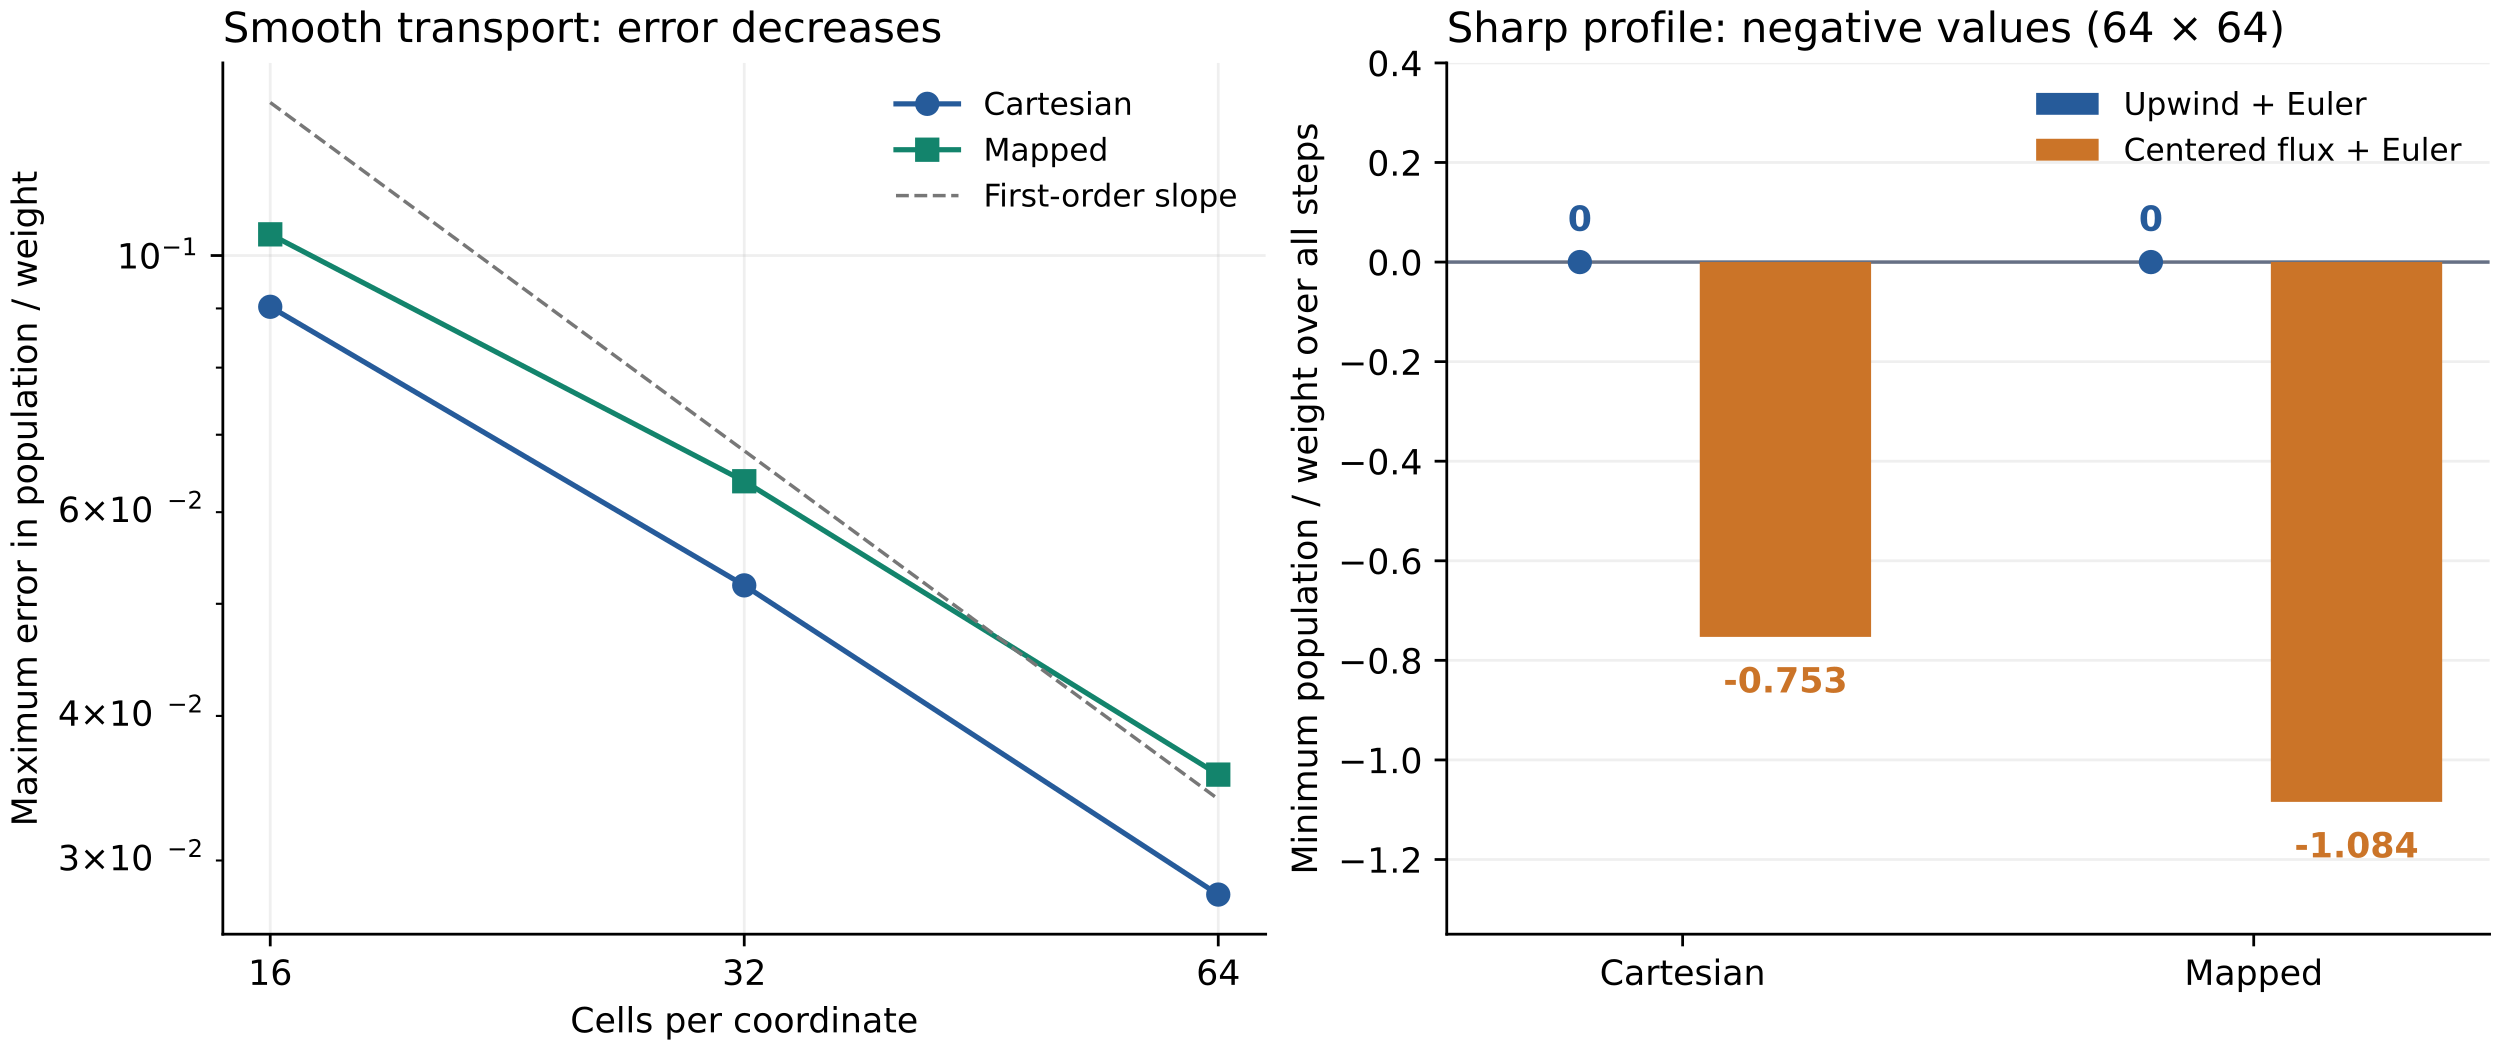
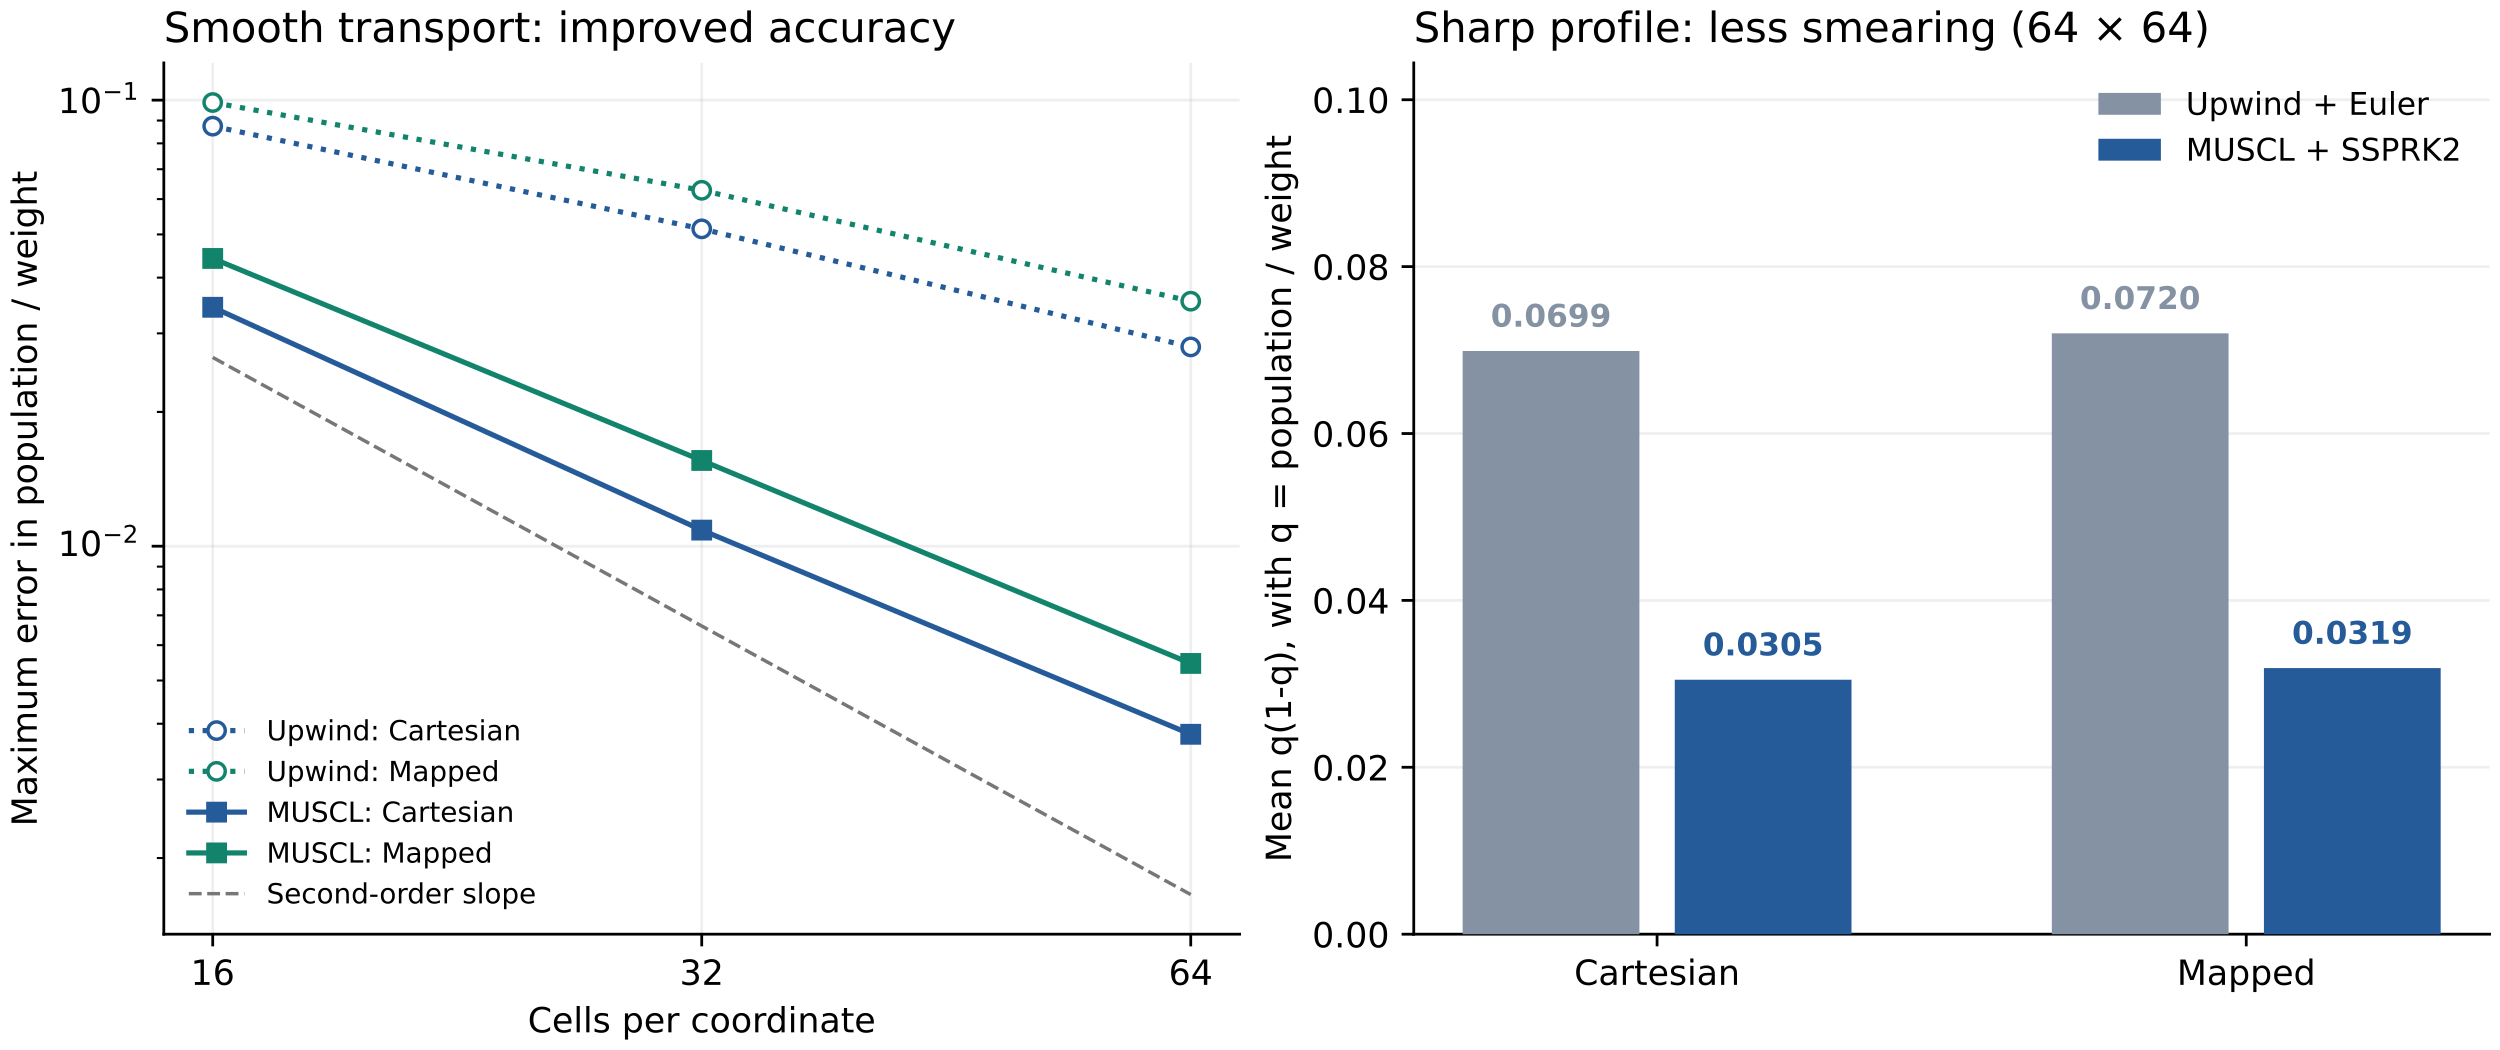
<svg xmlns="http://www.w3.org/2000/svg" xmlns:xlink="http://www.w3.org/1999/xlink" width="720pt" height="302.4pt" viewBox="0 0 720 302.4" version="1.1">
  <defs>
    <style type="text/css">*{stroke-linejoin: round; stroke-linecap: butt}</style>
  </defs>
  <g id="figure_1">
    <g id="patch_1">
      <path d="M 0 302.4 L 720 302.4 L 720 0 L 0 0 z " style="fill: #ffffff" />
    </g>
    <g id="axes_1">
      <g id="patch_2">
-         <path d="M 64.178 269.044 L 364.509 269.044 L 364.509 18.118 L 64.178 18.118 z " style="fill: #ffffff" />
+         <path d="M 47.178 269.044 L 357.017 269.044 L 357.017 18.118 L 47.178 18.118 z " style="fill: #ffffff" />
      </g>
      <g id="matplotlib.axis_1">
        <g id="xtick_1">
          <g id="line2d_1">
-             <path d="M 77.83 269.044 L 77.83 18.118 " clip-path="url(#pe02f0e757d)" style="fill: none; stroke: #b0b0b0; stroke-opacity: 0.2; stroke-width: 0.8; stroke-linecap: square" />
+             <path d="M 61.262 269.044 L 61.262 18.118 " clip-path="url(#p623551fd1e)" style="fill: none; stroke: #b0b0b0; stroke-opacity: 0.2; stroke-width: 0.8; stroke-linecap: square" />
          </g>
          <g id="line2d_2">
            <defs>
              <path id="mf2f43eb218" d="M 0 0 L 0 3.5 " style="stroke: #000000; stroke-width: 0.8" />
            </defs>
            <g>
-               <use xlink:href="#mf2f43eb218" x="77.83" y="269.044" style="stroke: #000000; stroke-width: 0.8" />
+               <use xlink:href="#mf2f43eb218" x="61.262" y="269.044" style="stroke: #000000; stroke-width: 0.8" />
            </g>
          </g>
          <g id="text_1">
-             <text style="font: 10px 'DejaVu Sans', 'Bitstream Vera Sans', 'Computer Modern Sans Serif', 'Lucida Grande', 'Verdana', 'Geneva', 'Lucid', 'Arial', 'Helvetica', 'Avant Garde', sans-serif; text-anchor: middle" x="77.83" y="283.642" transform="rotate(-0 77.82974 283.6419)">16</text>
+             <text style="font: 10px 'DejaVu Sans', 'Bitstream Vera Sans', 'Computer Modern Sans Serif', 'Lucida Grande', 'Verdana', 'Geneva', 'Lucid', 'Arial', 'Helvetica', 'Avant Garde', sans-serif; text-anchor: middle" x="61.262" y="283.642" transform="rotate(-0 61.26195 283.6419)">16</text>
          </g>
        </g>
        <g id="xtick_2">
          <g id="line2d_3">
-             <path d="M 214.343 269.044 L 214.343 18.118 " clip-path="url(#pe02f0e757d)" style="fill: none; stroke: #b0b0b0; stroke-opacity: 0.2; stroke-width: 0.8; stroke-linecap: square" />
+             <path d="M 202.098 269.044 L 202.098 18.118 " clip-path="url(#p623551fd1e)" style="fill: none; stroke: #b0b0b0; stroke-opacity: 0.2; stroke-width: 0.8; stroke-linecap: square" />
          </g>
          <g id="line2d_4">
            <g>
-               <use xlink:href="#mf2f43eb218" x="214.343" y="269.044" style="stroke: #000000; stroke-width: 0.8" />
+               <use xlink:href="#mf2f43eb218" x="202.098" y="269.044" style="stroke: #000000; stroke-width: 0.8" />
            </g>
          </g>
          <g id="text_2">
-             <text style="font: 10px 'DejaVu Sans', 'Bitstream Vera Sans', 'Computer Modern Sans Serif', 'Lucida Grande', 'Verdana', 'Geneva', 'Lucid', 'Arial', 'Helvetica', 'Avant Garde', sans-serif; text-anchor: middle" x="214.343" y="283.642" transform="rotate(-0 214.3435 283.6419)">32</text>
+             <text style="font: 10px 'DejaVu Sans', 'Bitstream Vera Sans', 'Computer Modern Sans Serif', 'Lucida Grande', 'Verdana', 'Geneva', 'Lucid', 'Arial', 'Helvetica', 'Avant Garde', sans-serif; text-anchor: middle" x="202.098" y="283.642" transform="rotate(-0 202.0978 283.6419)">32</text>
          </g>
        </g>
        <g id="xtick_3">
          <g id="line2d_5">
-             <path d="M 350.857 269.044 L 350.857 18.118 " clip-path="url(#pe02f0e757d)" style="fill: none; stroke: #b0b0b0; stroke-opacity: 0.2; stroke-width: 0.8; stroke-linecap: square" />
+             <path d="M 342.934 269.044 L 342.934 18.118 " clip-path="url(#p623551fd1e)" style="fill: none; stroke: #b0b0b0; stroke-opacity: 0.2; stroke-width: 0.8; stroke-linecap: square" />
          </g>
          <g id="line2d_6">
            <g>
-               <use xlink:href="#mf2f43eb218" x="350.857" y="269.044" style="stroke: #000000; stroke-width: 0.8" />
+               <use xlink:href="#mf2f43eb218" x="342.934" y="269.044" style="stroke: #000000; stroke-width: 0.8" />
            </g>
          </g>
          <g id="text_3">
-             <text style="font: 10px 'DejaVu Sans', 'Bitstream Vera Sans', 'Computer Modern Sans Serif', 'Lucida Grande', 'Verdana', 'Geneva', 'Lucid', 'Arial', 'Helvetica', 'Avant Garde', sans-serif; text-anchor: middle" x="350.857" y="283.642" transform="rotate(-0 350.8572 283.6419)">64</text>
+             <text style="font: 10px 'DejaVu Sans', 'Bitstream Vera Sans', 'Computer Modern Sans Serif', 'Lucida Grande', 'Verdana', 'Geneva', 'Lucid', 'Arial', 'Helvetica', 'Avant Garde', sans-serif; text-anchor: middle" x="342.934" y="283.642" transform="rotate(-0 342.9336 283.6419)">64</text>
          </g>
        </g>
        <g id="text_4">
-           <text style="font: 10px 'DejaVu Sans', 'Bitstream Vera Sans', 'Computer Modern Sans Serif', 'Lucida Grande', 'Verdana', 'Geneva', 'Lucid', 'Arial', 'Helvetica', 'Avant Garde', sans-serif; text-anchor: middle" x="214.343" y="297.32" transform="rotate(-0 214.3435 297.3201)">Cells per coordinate</text>
+           <text style="font: 10px 'DejaVu Sans', 'Bitstream Vera Sans', 'Computer Modern Sans Serif', 'Lucida Grande', 'Verdana', 'Geneva', 'Lucid', 'Arial', 'Helvetica', 'Avant Garde', sans-serif; text-anchor: middle" x="202.098" y="297.32" transform="rotate(-0 202.0978 297.3201)">Cells per coordinate</text>
        </g>
      </g>
      <g id="matplotlib.axis_2">
        <g id="ytick_1">
          <g id="line2d_7">
-             <path d="M 64.178 73.587 L 364.509 73.587 " clip-path="url(#pe02f0e757d)" style="fill: none; stroke: #b0b0b0; stroke-opacity: 0.2; stroke-width: 0.8; stroke-linecap: square" />
+             <path d="M 47.178 157.312 L 357.017 157.312 " clip-path="url(#p623551fd1e)" style="fill: none; stroke: #b0b0b0; stroke-opacity: 0.2; stroke-width: 0.8; stroke-linecap: square" />
          </g>
          <g id="line2d_8">
            <defs>
              <path id="m58bae84f37" d="M 0 0 L -3.5 0 " style="stroke: #000000; stroke-width: 0.8" />
            </defs>
            <g>
-               <use xlink:href="#m58bae84f37" x="64.178" y="73.587" style="stroke: #000000; stroke-width: 0.8" />
+               <use xlink:href="#m58bae84f37" x="47.178" y="157.312" style="stroke: #000000; stroke-width: 0.8" />
            </g>
          </g>
          <g id="text_5">
-             <g transform="translate(33.67836 77.3862)">
+             <g transform="translate(16.67836 161.1112)">
+               <text>
+                 <tspan style="font: 10px 'DejaVu Sans'" x="0 6.362" y="-0.977">10</tspan>
+                 <tspan style="font: 7px 'DejaVu Sans'" x="12.82 18.686" y="-4.805">−2</tspan>
+               </text>
+             </g>
+           </g>
+         </g>
+         <g id="ytick_2">
+           <g id="line2d_9">
+             <path d="M 47.178 28.836 L 357.017 28.836 " clip-path="url(#p623551fd1e)" style="fill: none; stroke: #b0b0b0; stroke-opacity: 0.2; stroke-width: 0.8; stroke-linecap: square" />
+           </g>
+           <g id="line2d_10">
+             <g>
+               <use xlink:href="#m58bae84f37" x="47.178" y="28.836" style="stroke: #000000; stroke-width: 0.8" />
+             </g>
+           </g>
+           <g id="text_6">
+             <g transform="translate(16.67836 32.63517)">
              <text>
                <tspan style="font: 10px 'DejaVu Sans'" x="0 6.362" y="-0.064">10</tspan>
                <tspan style="font: 7px 'DejaVu Sans'" x="12.82 18.686" y="-3.892">−1</tspan>
              </text>
            </g>
          </g>
        </g>
-         <g id="ytick_2">
-           <g id="line2d_9">
+         <g id="ytick_3">
+           <g id="line2d_11">
            <defs>
              <path id="md5efdd5db2" d="M 0 0 L -2 0 " style="stroke: #000000; stroke-width: 0.6" />
            </defs>
            <g>
-               <use xlink:href="#md5efdd5db2" x="64.178" y="247.818" style="stroke: #000000; stroke-width: 0.6" />
-             </g>
-           </g>
-           <g id="text_6">
-             <g transform="translate(16.67836 251.6175)">
-               <text>
-                 <tspan style="font: 10px 'DejaVu Sans'" x="0 8.311 18.638 25" y="-0.977">3×10</tspan>
-                 <tspan style="font: 7px 'DejaVu Sans'" x="31.458 37.323" y="-4.805">−2</tspan>
-               </text>
-             </g>
-           </g>
-         </g>
-         <g id="ytick_3">
-           <g id="line2d_10">
-             <g>
-               <use xlink:href="#md5efdd5db2" x="64.178" y="206.187" style="stroke: #000000; stroke-width: 0.6" />
-             </g>
-           </g>
-           <g id="text_7">
-             <g transform="translate(16.67836 209.986)">
-               <text>
-                 <tspan style="font: 10px 'DejaVu Sans'" x="0 8.311 18.638 25" y="-0.977">4×10</tspan>
-                 <tspan style="font: 7px 'DejaVu Sans'" x="31.458 37.323" y="-4.805">−2</tspan>
-               </text>
+               <use xlink:href="#md5efdd5db2" x="47.178" y="247.113" style="stroke: #000000; stroke-width: 0.6" />
            </g>
          </g>
        </g>
        <g id="ytick_4">
-           <g id="line2d_11">
-             <g>
-               <use xlink:href="#md5efdd5db2" x="64.178" y="173.895" style="stroke: #000000; stroke-width: 0.6" />
+           <g id="line2d_12">
+             <g>
+               <use xlink:href="#md5efdd5db2" x="47.178" y="224.489" style="stroke: #000000; stroke-width: 0.6" />
            </g>
          </g>
        </g>
        <g id="ytick_5">
-           <g id="line2d_12">
-             <g>
-               <use xlink:href="#md5efdd5db2" x="64.178" y="147.51" style="stroke: #000000; stroke-width: 0.6" />
-             </g>
-           </g>
-           <g id="text_8">
-             <g transform="translate(16.67836 151.3096)">
-               <text>
-                 <tspan style="font: 10px 'DejaVu Sans'" x="0 8.311 18.638 25" y="-0.977">6×10</tspan>
-                 <tspan style="font: 7px 'DejaVu Sans'" x="31.458 37.323" y="-4.805">−2</tspan>
-               </text>
+           <g id="line2d_13">
+             <g>
+               <use xlink:href="#md5efdd5db2" x="47.178" y="208.438" style="stroke: #000000; stroke-width: 0.6" />
            </g>
          </g>
        </g>
        <g id="ytick_6">
-           <g id="line2d_13">
-             <g>
-               <use xlink:href="#md5efdd5db2" x="64.178" y="125.203" style="stroke: #000000; stroke-width: 0.6" />
+           <g id="line2d_14">
+             <g>
+               <use xlink:href="#md5efdd5db2" x="47.178" y="195.987" style="stroke: #000000; stroke-width: 0.6" />
            </g>
          </g>
        </g>
        <g id="ytick_7">
-           <g id="line2d_14">
-             <g>
-               <use xlink:href="#md5efdd5db2" x="64.178" y="105.879" style="stroke: #000000; stroke-width: 0.6" />
+           <g id="line2d_15">
+             <g>
+               <use xlink:href="#md5efdd5db2" x="47.178" y="185.814" style="stroke: #000000; stroke-width: 0.6" />
            </g>
          </g>
        </g>
        <g id="ytick_8">
-           <g id="line2d_15">
-             <g>
-               <use xlink:href="#md5efdd5db2" x="64.178" y="88.834" style="stroke: #000000; stroke-width: 0.6" />
-             </g>
+           <g id="line2d_16">
+             <g>
+               <use xlink:href="#md5efdd5db2" x="47.178" y="177.213" style="stroke: #000000; stroke-width: 0.6" />
+             </g>
+           </g>
+         </g>
+         <g id="ytick_9">
+           <g id="line2d_17">
+             <g>
+               <use xlink:href="#md5efdd5db2" x="47.178" y="169.763" style="stroke: #000000; stroke-width: 0.6" />
+             </g>
+           </g>
+         </g>
+         <g id="ytick_10">
+           <g id="line2d_18">
+             <g>
+               <use xlink:href="#md5efdd5db2" x="47.178" y="163.191" style="stroke: #000000; stroke-width: 0.6" />
+             </g>
+           </g>
+         </g>
+         <g id="ytick_11">
+           <g id="line2d_19">
+             <g>
+               <use xlink:href="#md5efdd5db2" x="47.178" y="118.637" style="stroke: #000000; stroke-width: 0.6" />
+             </g>
+           </g>
+         </g>
+         <g id="ytick_12">
+           <g id="line2d_20">
+             <g>
+               <use xlink:href="#md5efdd5db2" x="47.178" y="96.013" style="stroke: #000000; stroke-width: 0.6" />
+             </g>
+           </g>
+         </g>
+         <g id="ytick_13">
+           <g id="line2d_21">
+             <g>
+               <use xlink:href="#md5efdd5db2" x="47.178" y="79.962" style="stroke: #000000; stroke-width: 0.6" />
+             </g>
+           </g>
+         </g>
+         <g id="ytick_14">
+           <g id="line2d_22">
+             <g>
+               <use xlink:href="#md5efdd5db2" x="47.178" y="67.511" style="stroke: #000000; stroke-width: 0.6" />
+             </g>
+           </g>
+         </g>
+         <g id="ytick_15">
+           <g id="line2d_23">
+             <g>
+               <use xlink:href="#md5efdd5db2" x="47.178" y="57.338" style="stroke: #000000; stroke-width: 0.6" />
+             </g>
+           </g>
+         </g>
+         <g id="ytick_16">
+           <g id="line2d_24">
+             <g>
+               <use xlink:href="#md5efdd5db2" x="47.178" y="48.737" style="stroke: #000000; stroke-width: 0.6" />
+             </g>
+           </g>
+         </g>
+         <g id="ytick_17">
+           <g id="line2d_25">
+             <g>
+               <use xlink:href="#md5efdd5db2" x="47.178" y="41.287" style="stroke: #000000; stroke-width: 0.6" />
+             </g>
+           </g>
+         </g>
+         <g id="ytick_18">
+           <g id="line2d_26">
+             <g>
+               <use xlink:href="#md5efdd5db2" x="47.178" y="34.715" style="stroke: #000000; stroke-width: 0.6" />
+             </g>
+           </g>
+         </g>
+         <g id="text_7">
+           <text style="font: 10px 'DejaVu Sans', 'Bitstream Vera Sans', 'Computer Modern Sans Serif', 'Lucida Grande', 'Verdana', 'Geneva', 'Lucid', 'Arial', 'Helvetica', 'Avant Garde', sans-serif; text-anchor: middle" x="10.599" y="143.581" transform="rotate(-90 10.59868 143.5809)">Maximum error in population / weight</text>
+         </g>
+       </g>
+       <g id="line2d_27">
+         <path d="M 61.262 36.336 L 202.098 65.913 L 342.934 99.911 " clip-path="url(#p623551fd1e)" style="fill: none; stroke-dasharray: 1.5,2.475; stroke-dashoffset: 0; stroke: #265b9a; stroke-width: 1.5" />
+         <defs>
+           <path id="mb5b909e134" d="M 0 2.5 C 0.663 2.5 1.299 2.237 1.768 1.768 C 2.237 1.299 2.5 0.663 2.5 0 C 2.5 -0.663 2.237 -1.299 1.768 -1.768 C 1.299 -2.237 0.663 -2.5 0 -2.5 C -0.663 -2.5 -1.299 -2.237 -1.768 -1.768 C -2.237 -1.299 -2.5 -0.663 -2.5 0 C -2.5 0.663 -2.237 1.299 -1.768 1.768 C -1.299 2.237 -0.663 2.5 0 2.5 z " style="stroke: #265b9a" />
+         </defs>
+         <g clip-path="url(#p623551fd1e)">
+           <use xlink:href="#mb5b909e134" x="61.262" y="36.336" style="fill: #ffffff; stroke: #265b9a" />
+           <use xlink:href="#mb5b909e134" x="202.098" y="65.913" style="fill: #ffffff; stroke: #265b9a" />
+           <use xlink:href="#mb5b909e134" x="342.934" y="99.911" style="fill: #ffffff; stroke: #265b9a" />
+         </g>
+       </g>
+       <g id="line2d_28">
+         <path d="M 61.262 29.524 L 202.098 54.803 L 342.934 86.743 " clip-path="url(#p623551fd1e)" style="fill: none; stroke-dasharray: 1.5,2.475; stroke-dashoffset: 0; stroke: #13846c; stroke-width: 1.5" />
+         <defs>
+           <path id="m6e66279e6b" d="M 0 2.5 C 0.663 2.5 1.299 2.237 1.768 1.768 C 2.237 1.299 2.5 0.663 2.5 0 C 2.5 -0.663 2.237 -1.299 1.768 -1.768 C 1.299 -2.237 0.663 -2.5 0 -2.5 C -0.663 -2.5 -1.299 -2.237 -1.768 -1.768 C -2.237 -1.299 -2.5 -0.663 -2.5 0 C -2.5 0.663 -2.237 1.299 -1.768 1.768 C -1.299 2.237 -0.663 2.5 0 2.5 z " style="stroke: #13846c" />
+         </defs>
+         <g clip-path="url(#p623551fd1e)">
+           <use xlink:href="#m6e66279e6b" x="61.262" y="29.524" style="fill: #ffffff; stroke: #13846c" />
+           <use xlink:href="#m6e66279e6b" x="202.098" y="54.803" style="fill: #ffffff; stroke: #13846c" />
+           <use xlink:href="#m6e66279e6b" x="342.934" y="86.743" style="fill: #ffffff; stroke: #13846c" />
+         </g>
+       </g>
+       <g id="line2d_29">
+         <path d="M 61.262 88.498 L 202.098 152.673 L 342.934 211.475 " clip-path="url(#p623551fd1e)" style="fill: none; stroke: #265b9a; stroke-width: 1.5; stroke-linecap: square" />
+         <defs>
+           <path id="m5e85bd52f9" d="M -2.5 2.5 L 2.5 2.5 L 2.5 -2.5 L -2.5 -2.5 z " style="stroke: #265b9a; stroke-linejoin: miter" />
+         </defs>
+         <g clip-path="url(#p623551fd1e)">
+           <use xlink:href="#m5e85bd52f9" x="61.262" y="88.498" style="fill: #265b9a; stroke: #265b9a; stroke-linejoin: miter" />
+           <use xlink:href="#m5e85bd52f9" x="202.098" y="152.673" style="fill: #265b9a; stroke: #265b9a; stroke-linejoin: miter" />
+           <use xlink:href="#m5e85bd52f9" x="342.934" y="211.475" style="fill: #265b9a; stroke: #265b9a; stroke-linejoin: miter" />
+         </g>
+       </g>
+       <g id="line2d_30">
+         <path d="M 61.262 74.435 L 202.098 132.618 L 342.934 191.071 " clip-path="url(#p623551fd1e)" style="fill: none; stroke: #13846c; stroke-width: 1.5; stroke-linecap: square" />
+         <defs>
+           <path id="m0f8c76fe5b" d="M -2.5 2.5 L 2.5 2.5 L 2.5 -2.5 L -2.5 -2.5 z " style="stroke: #13846c; stroke-linejoin: miter" />
+         </defs>
+         <g clip-path="url(#p623551fd1e)">
+           <use xlink:href="#m0f8c76fe5b" x="61.262" y="74.435" style="fill: #13846c; stroke: #13846c; stroke-linejoin: miter" />
+           <use xlink:href="#m0f8c76fe5b" x="202.098" y="132.618" style="fill: #13846c; stroke: #13846c; stroke-linejoin: miter" />
+           <use xlink:href="#m0f8c76fe5b" x="342.934" y="191.071" style="fill: #13846c; stroke: #13846c; stroke-linejoin: miter" />
+         </g>
+       </g>
+       <g id="line2d_31">
+         <path d="M 61.262 102.937 L 202.098 180.288 L 342.934 257.638 " clip-path="url(#p623551fd1e)" style="fill: none; stroke-dasharray: 3.7,1.6; stroke-dashoffset: 0; stroke: #777777" />
+       </g>
+       <g id="patch_3">
+         <path d="M 47.178 269.044 L 47.178 18.118 " style="fill: none; stroke: #000000; stroke-width: 0.8; stroke-linejoin: miter; stroke-linecap: square" />
+       </g>
+       <g id="patch_4">
+         <path d="M 47.178 269.044 L 357.017 269.044 " style="fill: none; stroke: #000000; stroke-width: 0.8; stroke-linejoin: miter; stroke-linecap: square" />
+       </g>
+       <g id="text_8">
+         <text style="font: 12px 'DejaVu Sans', 'Bitstream Vera Sans', 'Computer Modern Sans Serif', 'Lucida Grande', 'Verdana', 'Geneva', 'Lucid', 'Arial', 'Helvetica', 'Avant Garde', sans-serif; text-anchor: start" x="47.178" y="12.118" transform="rotate(-0 47.17836 12.11837)">Smooth transport: improved accuracy</text>
+       </g>
+       <g id="legend_1">
+         <g id="line2d_32">
+           <path d="M 54.378 210.41 L 62.378 210.41 L 70.378 210.41 " style="fill: none; stroke-dasharray: 1.5,2.475; stroke-dashoffset: 0; stroke: #265b9a; stroke-width: 1.5" />
+           <g>
+             <use xlink:href="#mb5b909e134" x="62.378" y="210.41" style="fill: #ffffff; stroke: #265b9a" />
          </g>
        </g>
        <g id="text_9">
-           <text style="font: 10px 'DejaVu Sans', 'Bitstream Vera Sans', 'Computer Modern Sans Serif', 'Lucida Grande', 'Verdana', 'Geneva', 'Lucid', 'Arial', 'Helvetica', 'Avant Garde', sans-serif; text-anchor: middle" x="10.599" y="143.581" transform="rotate(-90 10.59868 143.5809)">Maximum error in population / weight</text>
-         </g>
-       </g>
-       <g id="line2d_16">
-         <path d="M 77.83 88.356 L 214.343 168.587 L 350.857 257.638 " clip-path="url(#pe02f0e757d)" style="fill: none; stroke: #265b9a; stroke-width: 1.5; stroke-linecap: square" />
-         <defs>
-           <path id="mc104bf49ae" d="M 0 3 C 0.796 3 1.559 2.684 2.121 2.121 C 2.684 1.559 3 0.796 3 0 C 3 -0.796 2.684 -1.559 2.121 -2.121 C 1.559 -2.684 0.796 -3 0 -3 C -0.796 -3 -1.559 -2.684 -2.121 -2.121 C -2.684 -1.559 -3 -0.796 -3 0 C -3 0.796 -2.684 1.559 -2.121 2.121 C -1.559 2.684 -0.796 3 0 3 z " style="stroke: #265b9a" />
-         </defs>
-         <g clip-path="url(#pe02f0e757d)">
-           <use xlink:href="#mc104bf49ae" x="77.83" y="88.356" style="fill: #265b9a; stroke: #265b9a" />
-           <use xlink:href="#mc104bf49ae" x="214.343" y="168.587" style="fill: #265b9a; stroke: #265b9a" />
-           <use xlink:href="#mc104bf49ae" x="350.857" y="257.638" style="fill: #265b9a; stroke: #265b9a" />
-         </g>
-       </g>
-       <g id="line2d_17">
-         <path d="M 77.83 67.492 L 214.343 138.598 L 350.857 223.089 " clip-path="url(#pe02f0e757d)" style="fill: none; stroke: #13846c; stroke-width: 1.5; stroke-linecap: square" />
-         <defs>
-           <path id="m680382d228" d="M -3 3 L 3 3 L 3 -3 L -3 -3 z " style="stroke: #13846c; stroke-linejoin: miter" />
-         </defs>
-         <g clip-path="url(#pe02f0e757d)">
-           <use xlink:href="#m680382d228" x="77.83" y="67.492" style="fill: #13846c; stroke: #13846c; stroke-linejoin: miter" />
-           <use xlink:href="#m680382d228" x="214.343" y="138.598" style="fill: #13846c; stroke: #13846c; stroke-linejoin: miter" />
-           <use xlink:href="#m680382d228" x="350.857" y="223.089" style="fill: #13846c; stroke: #13846c; stroke-linejoin: miter" />
-         </g>
-       </g>
-       <g id="line2d_18">
-         <path d="M 77.83 29.524 L 214.343 129.832 L 350.857 230.14 " clip-path="url(#pe02f0e757d)" style="fill: none; stroke-dasharray: 3.7,1.6; stroke-dashoffset: 0; stroke: #777777" />
-       </g>
-       <g id="patch_3">
-         <path d="M 64.178 269.044 L 64.178 18.118 " style="fill: none; stroke: #000000; stroke-width: 0.8; stroke-linejoin: miter; stroke-linecap: square" />
-       </g>
-       <g id="patch_4">
-         <path d="M 64.178 269.044 L 364.509 269.044 " style="fill: none; stroke: #000000; stroke-width: 0.8; stroke-linejoin: miter; stroke-linecap: square" />
-       </g>
-       <g id="text_10">
-         <text style="font: 12px 'DejaVu Sans', 'Bitstream Vera Sans', 'Computer Modern Sans Serif', 'Lucida Grande', 'Verdana', 'Geneva', 'Lucid', 'Arial', 'Helvetica', 'Avant Garde', sans-serif; text-anchor: start" x="64.178" y="12.118" transform="rotate(-0 64.17836 12.11837)">Smooth transport: error decreases</text>
-       </g>
-       <g id="legend_1">
-         <g id="line2d_19">
-           <path d="M 258.044 29.907 L 267.044 29.907 L 276.044 29.907 " style="fill: none; stroke: #265b9a; stroke-width: 1.5; stroke-linecap: square" />
+           <text style="font: 8px 'DejaVu Sans', 'Bitstream Vera Sans', 'Computer Modern Sans Serif', 'Lucida Grande', 'Verdana', 'Geneva', 'Lucid', 'Arial', 'Helvetica', 'Avant Garde', sans-serif; text-anchor: start" x="76.778" y="213.21" transform="rotate(-0 76.77836 213.2098)">Upwind: Cartesian</text>
+         </g>
+         <g id="line2d_33">
+           <path d="M 54.378 222.152 L 62.378 222.152 L 70.378 222.152 " style="fill: none; stroke-dasharray: 1.5,2.475; stroke-dashoffset: 0; stroke: #13846c; stroke-width: 1.5" />
          <g>
-             <use xlink:href="#mc104bf49ae" x="267.044" y="29.907" style="fill: #265b9a; stroke: #265b9a" />
+             <use xlink:href="#m6e66279e6b" x="62.378" y="222.152" style="fill: #ffffff; stroke: #13846c" />
+           </g>
+         </g>
+         <g id="text_10">
+           <text style="font: 8px 'DejaVu Sans', 'Bitstream Vera Sans', 'Computer Modern Sans Serif', 'Lucida Grande', 'Verdana', 'Geneva', 'Lucid', 'Arial', 'Helvetica', 'Avant Garde', sans-serif; text-anchor: start" x="76.778" y="224.952" transform="rotate(-0 76.77836 224.9523)">Upwind: Mapped</text>
+         </g>
+         <g id="line2d_34">
+           <path d="M 54.378 233.895 L 62.378 233.895 L 70.378 233.895 " style="fill: none; stroke: #265b9a; stroke-width: 1.5; stroke-linecap: square" />
+           <g>
+             <use xlink:href="#m5e85bd52f9" x="62.378" y="233.895" style="fill: #265b9a; stroke: #265b9a; stroke-linejoin: miter" />
          </g>
        </g>
        <g id="text_11">
-           <text style="font: 9px 'DejaVu Sans', 'Bitstream Vera Sans', 'Computer Modern Sans Serif', 'Lucida Grande', 'Verdana', 'Geneva', 'Lucid', 'Arial', 'Helvetica', 'Avant Garde', sans-serif; text-anchor: start" x="283.244" y="33.057" transform="rotate(-0 283.2442 33.05696)">Cartesian</text>
-         </g>
-         <g id="line2d_20">
-           <path d="M 258.044 43.117 L 267.044 43.117 L 276.044 43.117 " style="fill: none; stroke: #13846c; stroke-width: 1.5; stroke-linecap: square" />
+           <text style="font: 8px 'DejaVu Sans', 'Bitstream Vera Sans', 'Computer Modern Sans Serif', 'Lucida Grande', 'Verdana', 'Geneva', 'Lucid', 'Arial', 'Helvetica', 'Avant Garde', sans-serif; text-anchor: start" x="76.778" y="236.695" transform="rotate(-0 76.77836 236.6948)">MUSCL: Cartesian</text>
+         </g>
+         <g id="line2d_35">
+           <path d="M 54.378 245.637 L 62.378 245.637 L 70.378 245.637 " style="fill: none; stroke: #13846c; stroke-width: 1.5; stroke-linecap: square" />
          <g>
-             <use xlink:href="#m680382d228" x="267.044" y="43.117" style="fill: #13846c; stroke: #13846c; stroke-linejoin: miter" />
+             <use xlink:href="#m0f8c76fe5b" x="62.378" y="245.637" style="fill: #13846c; stroke: #13846c; stroke-linejoin: miter" />
          </g>
        </g>
        <g id="text_12">
-           <text style="font: 9px 'DejaVu Sans', 'Bitstream Vera Sans', 'Computer Modern Sans Serif', 'Lucida Grande', 'Verdana', 'Geneva', 'Lucid', 'Arial', 'Helvetica', 'Avant Garde', sans-serif; text-anchor: start" x="283.244" y="46.267" transform="rotate(-0 283.2442 46.26727)">Mapped</text>
-         </g>
-         <g id="line2d_21">
-           <path d="M 258.044 56.328 L 267.044 56.328 L 276.044 56.328 " style="fill: none; stroke-dasharray: 3.7,1.6; stroke-dashoffset: 0; stroke: #777777" />
+           <text style="font: 8px 'DejaVu Sans', 'Bitstream Vera Sans', 'Computer Modern Sans Serif', 'Lucida Grande', 'Verdana', 'Geneva', 'Lucid', 'Arial', 'Helvetica', 'Avant Garde', sans-serif; text-anchor: start" x="76.778" y="248.437" transform="rotate(-0 76.77836 248.4373)">MUSCL: Mapped</text>
+         </g>
+         <g id="line2d_36">
+           <path d="M 54.378 257.38 L 62.378 257.38 L 70.378 257.38 " style="fill: none; stroke-dasharray: 3.7,1.6; stroke-dashoffset: 0; stroke: #777777" />
        </g>
        <g id="text_13">
-           <text style="font: 9px 'DejaVu Sans', 'Bitstream Vera Sans', 'Computer Modern Sans Serif', 'Lucida Grande', 'Verdana', 'Geneva', 'Lucid', 'Arial', 'Helvetica', 'Avant Garde', sans-serif; text-anchor: start" x="283.244" y="59.478" transform="rotate(-0 283.2442 59.47758)">First-order slope</text>
+           <text style="font: 8px 'DejaVu Sans', 'Bitstream Vera Sans', 'Computer Modern Sans Serif', 'Lucida Grande', 'Verdana', 'Geneva', 'Lucid', 'Arial', 'Helvetica', 'Avant Garde', sans-serif; text-anchor: start" x="76.778" y="260.18" transform="rotate(-0 76.77836 260.1798)">Second-order slope</text>
        </g>
      </g>
    </g>
    <g id="axes_2">
      <g id="patch_5">
-         <path d="M 416.67 269.044 L 717 269.044 L 717 18.118 L 416.67 18.118 z " style="fill: #ffffff" />
+         <path d="M 407.161 269.044 L 717 269.044 L 717 18.118 L 407.161 18.118 z " style="fill: #ffffff" />
      </g>
      <g id="matplotlib.axis_3">
        <g id="xtick_4">
-           <g id="line2d_22">
-             <g>
-               <use xlink:href="#mf2f43eb218" x="484.597" y="269.044" style="stroke: #000000; stroke-width: 0.8" />
+           <g id="line2d_37">
+             <g>
+               <use xlink:href="#mf2f43eb218" x="477.239" y="269.044" style="stroke: #000000; stroke-width: 0.8" />
            </g>
          </g>
          <g id="text_14">
-             <text style="font: 10px 'DejaVu Sans', 'Bitstream Vera Sans', 'Computer Modern Sans Serif', 'Lucida Grande', 'Verdana', 'Geneva', 'Lucid', 'Arial', 'Helvetica', 'Avant Garde', sans-serif; text-anchor: middle" x="484.597" y="283.642" transform="rotate(-0 484.5975 283.6419)">Cartesian</text>
+             <text style="font: 10px 'DejaVu Sans', 'Bitstream Vera Sans', 'Computer Modern Sans Serif', 'Lucida Grande', 'Verdana', 'Geneva', 'Lucid', 'Arial', 'Helvetica', 'Avant Garde', sans-serif; text-anchor: middle" x="477.239" y="283.642" transform="rotate(-0 477.2395 283.6419)">Cartesian</text>
          </g>
        </g>
        <g id="xtick_5">
-           <g id="line2d_23">
-             <g>
-               <use xlink:href="#mf2f43eb218" x="649.072" y="269.044" style="stroke: #000000; stroke-width: 0.8" />
+           <g id="line2d_38">
+             <g>
+               <use xlink:href="#mf2f43eb218" x="646.921" y="269.044" style="stroke: #000000; stroke-width: 0.8" />
            </g>
          </g>
          <g id="text_15">
-             <text style="font: 10px 'DejaVu Sans', 'Bitstream Vera Sans', 'Computer Modern Sans Serif', 'Lucida Grande', 'Verdana', 'Geneva', 'Lucid', 'Arial', 'Helvetica', 'Avant Garde', sans-serif; text-anchor: middle" x="649.072" y="283.642" transform="rotate(-0 649.0718 283.6419)">Mapped</text>
+             <text style="font: 10px 'DejaVu Sans', 'Bitstream Vera Sans', 'Computer Modern Sans Serif', 'Lucida Grande', 'Verdana', 'Geneva', 'Lucid', 'Arial', 'Helvetica', 'Avant Garde', sans-serif; text-anchor: middle" x="646.921" y="283.642" transform="rotate(-0 646.9212 283.6419)">Mapped</text>
          </g>
        </g>
      </g>
      <g id="matplotlib.axis_4">
-         <g id="ytick_9">
-           <g id="line2d_24">
-             <path d="M 416.67 247.536 L 717 247.536 " clip-path="url(#pf59480eb59)" style="fill: none; stroke: #b0b0b0; stroke-opacity: 0.2; stroke-width: 0.8; stroke-linecap: square" />
-           </g>
-           <g id="line2d_25">
-             <g>
-               <use xlink:href="#m58bae84f37" x="416.67" y="247.536" style="stroke: #000000; stroke-width: 0.8" />
+         <g id="ytick_19">
+           <g id="line2d_39">
+             <path d="M 407.161 269.044 L 717 269.044 " clip-path="url(#p54237c62db)" style="fill: none; stroke: #b0b0b0; stroke-opacity: 0.2; stroke-width: 0.8; stroke-linecap: square" />
+           </g>
+           <g id="line2d_40">
+             <g>
+               <use xlink:href="#m58bae84f37" x="407.161" y="269.044" style="stroke: #000000; stroke-width: 0.8" />
            </g>
          </g>
          <g id="text_16">
-             <text style="font: 10px 'DejaVu Sans', 'Bitstream Vera Sans', 'Computer Modern Sans Serif', 'Lucida Grande', 'Verdana', 'Geneva', 'Lucid', 'Arial', 'Helvetica', 'Avant Garde', sans-serif; text-anchor: end" x="409.67" y="251.335" transform="rotate(-0 409.6695 251.3349)">−1.2</text>
-           </g>
-         </g>
-         <g id="ytick_10">
-           <g id="line2d_26">
-             <path d="M 416.67 218.858 L 717 218.858 " clip-path="url(#pf59480eb59)" style="fill: none; stroke: #b0b0b0; stroke-opacity: 0.2; stroke-width: 0.8; stroke-linecap: square" />
-           </g>
-           <g id="line2d_27">
-             <g>
-               <use xlink:href="#m58bae84f37" x="416.67" y="218.858" style="stroke: #000000; stroke-width: 0.8" />
+             <text style="font: 10px 'DejaVu Sans', 'Bitstream Vera Sans', 'Computer Modern Sans Serif', 'Lucida Grande', 'Verdana', 'Geneva', 'Lucid', 'Arial', 'Helvetica', 'Avant Garde', sans-serif; text-anchor: end" x="400.161" y="272.843" transform="rotate(-0 400.1609 272.8427)">0.00</text>
+           </g>
+         </g>
+         <g id="ytick_20">
+           <g id="line2d_41">
+             <path d="M 407.161 220.979 L 717 220.979 " clip-path="url(#p54237c62db)" style="fill: none; stroke: #b0b0b0; stroke-opacity: 0.2; stroke-width: 0.8; stroke-linecap: square" />
+           </g>
+           <g id="line2d_42">
+             <g>
+               <use xlink:href="#m58bae84f37" x="407.161" y="220.979" style="stroke: #000000; stroke-width: 0.8" />
            </g>
          </g>
          <g id="text_17">
-             <text style="font: 10px 'DejaVu Sans', 'Bitstream Vera Sans', 'Computer Modern Sans Serif', 'Lucida Grande', 'Verdana', 'Geneva', 'Lucid', 'Arial', 'Helvetica', 'Avant Garde', sans-serif; text-anchor: end" x="409.67" y="222.658" transform="rotate(-0 409.6695 222.6577)">−1.0</text>
-           </g>
-         </g>
-         <g id="ytick_11">
-           <g id="line2d_28">
-             <path d="M 416.67 190.181 L 717 190.181 " clip-path="url(#pf59480eb59)" style="fill: none; stroke: #b0b0b0; stroke-opacity: 0.2; stroke-width: 0.8; stroke-linecap: square" />
-           </g>
-           <g id="line2d_29">
-             <g>
-               <use xlink:href="#m58bae84f37" x="416.67" y="190.181" style="stroke: #000000; stroke-width: 0.8" />
+             <text style="font: 10px 'DejaVu Sans', 'Bitstream Vera Sans', 'Computer Modern Sans Serif', 'Lucida Grande', 'Verdana', 'Geneva', 'Lucid', 'Arial', 'Helvetica', 'Avant Garde', sans-serif; text-anchor: end" x="400.161" y="224.778" transform="rotate(-0 400.1609 224.7785)">0.02</text>
+           </g>
+         </g>
+         <g id="ytick_21">
+           <g id="line2d_43">
+             <path d="M 407.161 172.915 L 717 172.915 " clip-path="url(#p54237c62db)" style="fill: none; stroke: #b0b0b0; stroke-opacity: 0.2; stroke-width: 0.8; stroke-linecap: square" />
+           </g>
+           <g id="line2d_44">
+             <g>
+               <use xlink:href="#m58bae84f37" x="407.161" y="172.915" style="stroke: #000000; stroke-width: 0.8" />
            </g>
          </g>
          <g id="text_18">
-             <text style="font: 10px 'DejaVu Sans', 'Bitstream Vera Sans', 'Computer Modern Sans Serif', 'Lucida Grande', 'Verdana', 'Geneva', 'Lucid', 'Arial', 'Helvetica', 'Avant Garde', sans-serif; text-anchor: end" x="409.67" y="193.981" transform="rotate(-0 409.6695 193.9805)">−0.8</text>
-           </g>
-         </g>
-         <g id="ytick_12">
-           <g id="line2d_30">
-             <path d="M 416.67 161.504 L 717 161.504 " clip-path="url(#pf59480eb59)" style="fill: none; stroke: #b0b0b0; stroke-opacity: 0.2; stroke-width: 0.8; stroke-linecap: square" />
-           </g>
-           <g id="line2d_31">
-             <g>
-               <use xlink:href="#m58bae84f37" x="416.67" y="161.504" style="stroke: #000000; stroke-width: 0.8" />
+             <text style="font: 10px 'DejaVu Sans', 'Bitstream Vera Sans', 'Computer Modern Sans Serif', 'Lucida Grande', 'Verdana', 'Geneva', 'Lucid', 'Arial', 'Helvetica', 'Avant Garde', sans-serif; text-anchor: end" x="400.161" y="176.714" transform="rotate(-0 400.1609 176.7143)">0.04</text>
+           </g>
+         </g>
+         <g id="ytick_22">
+           <g id="line2d_45">
+             <path d="M 407.161 124.851 L 717 124.851 " clip-path="url(#p54237c62db)" style="fill: none; stroke: #b0b0b0; stroke-opacity: 0.2; stroke-width: 0.8; stroke-linecap: square" />
+           </g>
+           <g id="line2d_46">
+             <g>
+               <use xlink:href="#m58bae84f37" x="407.161" y="124.851" style="stroke: #000000; stroke-width: 0.8" />
            </g>
          </g>
          <g id="text_19">
-             <text style="font: 10px 'DejaVu Sans', 'Bitstream Vera Sans', 'Computer Modern Sans Serif', 'Lucida Grande', 'Verdana', 'Geneva', 'Lucid', 'Arial', 'Helvetica', 'Avant Garde', sans-serif; text-anchor: end" x="409.67" y="165.303" transform="rotate(-0 409.6695 165.3034)">−0.6</text>
-           </g>
-         </g>
-         <g id="ytick_13">
-           <g id="line2d_32">
-             <path d="M 416.67 132.827 L 717 132.827 " clip-path="url(#pf59480eb59)" style="fill: none; stroke: #b0b0b0; stroke-opacity: 0.2; stroke-width: 0.8; stroke-linecap: square" />
-           </g>
-           <g id="line2d_33">
-             <g>
-               <use xlink:href="#m58bae84f37" x="416.67" y="132.827" style="stroke: #000000; stroke-width: 0.8" />
+             <text style="font: 10px 'DejaVu Sans', 'Bitstream Vera Sans', 'Computer Modern Sans Serif', 'Lucida Grande', 'Verdana', 'Geneva', 'Lucid', 'Arial', 'Helvetica', 'Avant Garde', sans-serif; text-anchor: end" x="400.161" y="128.65" transform="rotate(-0 400.1609 128.65)">0.06</text>
+           </g>
+         </g>
+         <g id="ytick_23">
+           <g id="line2d_47">
+             <path d="M 407.161 76.787 L 717 76.787 " clip-path="url(#p54237c62db)" style="fill: none; stroke: #b0b0b0; stroke-opacity: 0.2; stroke-width: 0.8; stroke-linecap: square" />
+           </g>
+           <g id="line2d_48">
+             <g>
+               <use xlink:href="#m58bae84f37" x="407.161" y="76.787" style="stroke: #000000; stroke-width: 0.8" />
            </g>
          </g>
          <g id="text_20">
-             <text style="font: 10px 'DejaVu Sans', 'Bitstream Vera Sans', 'Computer Modern Sans Serif', 'Lucida Grande', 'Verdana', 'Geneva', 'Lucid', 'Arial', 'Helvetica', 'Avant Garde', sans-serif; text-anchor: end" x="409.67" y="136.626" transform="rotate(-0 409.6695 136.6262)">−0.4</text>
-           </g>
-         </g>
-         <g id="ytick_14">
-           <g id="line2d_34">
-             <path d="M 416.67 104.15 L 717 104.15 " clip-path="url(#pf59480eb59)" style="fill: none; stroke: #b0b0b0; stroke-opacity: 0.2; stroke-width: 0.8; stroke-linecap: square" />
-           </g>
-           <g id="line2d_35">
-             <g>
-               <use xlink:href="#m58bae84f37" x="416.67" y="104.15" style="stroke: #000000; stroke-width: 0.8" />
+             <text style="font: 10px 'DejaVu Sans', 'Bitstream Vera Sans', 'Computer Modern Sans Serif', 'Lucida Grande', 'Verdana', 'Geneva', 'Lucid', 'Arial', 'Helvetica', 'Avant Garde', sans-serif; text-anchor: end" x="400.161" y="80.586" transform="rotate(-0 400.1609 80.5858)">0.08</text>
+           </g>
+         </g>
+         <g id="ytick_24">
+           <g id="line2d_49">
+             <path d="M 407.161 28.722 L 717 28.722 " clip-path="url(#p54237c62db)" style="fill: none; stroke: #b0b0b0; stroke-opacity: 0.2; stroke-width: 0.8; stroke-linecap: square" />
+           </g>
+           <g id="line2d_50">
+             <g>
+               <use xlink:href="#m58bae84f37" x="407.161" y="28.722" style="stroke: #000000; stroke-width: 0.8" />
            </g>
          </g>
          <g id="text_21">
-             <text style="font: 10px 'DejaVu Sans', 'Bitstream Vera Sans', 'Computer Modern Sans Serif', 'Lucida Grande', 'Verdana', 'Geneva', 'Lucid', 'Arial', 'Helvetica', 'Avant Garde', sans-serif; text-anchor: end" x="409.67" y="107.949" transform="rotate(-0 409.6695 107.9491)">−0.2</text>
-           </g>
-         </g>
-         <g id="ytick_15">
-           <g id="line2d_36">
-             <path d="M 416.67 75.473 L 717 75.473 " clip-path="url(#pf59480eb59)" style="fill: none; stroke: #b0b0b0; stroke-opacity: 0.2; stroke-width: 0.8; stroke-linecap: square" />
-           </g>
-           <g id="line2d_37">
-             <g>
-               <use xlink:href="#m58bae84f37" x="416.67" y="75.473" style="stroke: #000000; stroke-width: 0.8" />
-             </g>
-           </g>
-           <g id="text_22">
-             <text style="font: 10px 'DejaVu Sans', 'Bitstream Vera Sans', 'Computer Modern Sans Serif', 'Lucida Grande', 'Verdana', 'Geneva', 'Lucid', 'Arial', 'Helvetica', 'Avant Garde', sans-serif; text-anchor: end" x="409.67" y="79.272" transform="rotate(-0 409.6695 79.2719)">0.0</text>
-           </g>
-         </g>
-         <g id="ytick_16">
-           <g id="line2d_38">
-             <path d="M 416.67 46.796 L 717 46.796 " clip-path="url(#pf59480eb59)" style="fill: none; stroke: #b0b0b0; stroke-opacity: 0.2; stroke-width: 0.8; stroke-linecap: square" />
-           </g>
-           <g id="line2d_39">
-             <g>
-               <use xlink:href="#m58bae84f37" x="416.67" y="46.796" style="stroke: #000000; stroke-width: 0.8" />
-             </g>
-           </g>
-           <g id="text_23">
-             <text style="font: 10px 'DejaVu Sans', 'Bitstream Vera Sans', 'Computer Modern Sans Serif', 'Lucida Grande', 'Verdana', 'Geneva', 'Lucid', 'Arial', 'Helvetica', 'Avant Garde', sans-serif; text-anchor: end" x="409.67" y="50.595" transform="rotate(-0 409.6695 50.59474)">0.2</text>
-           </g>
-         </g>
-         <g id="ytick_17">
-           <g id="line2d_40">
-             <path d="M 416.67 18.118 L 717 18.118 " clip-path="url(#pf59480eb59)" style="fill: none; stroke: #b0b0b0; stroke-opacity: 0.2; stroke-width: 0.8; stroke-linecap: square" />
-           </g>
-           <g id="line2d_41">
-             <g>
-               <use xlink:href="#m58bae84f37" x="416.67" y="18.118" style="stroke: #000000; stroke-width: 0.8" />
-             </g>
-           </g>
-           <g id="text_24">
-             <text style="font: 10px 'DejaVu Sans', 'Bitstream Vera Sans', 'Computer Modern Sans Serif', 'Lucida Grande', 'Verdana', 'Geneva', 'Lucid', 'Arial', 'Helvetica', 'Avant Garde', sans-serif; text-anchor: end" x="409.67" y="21.918" transform="rotate(-0 409.6695 21.91758)">0.4</text>
-           </g>
-         </g>
-         <g id="text_25">
-           <text style="font: 10px 'DejaVu Sans', 'Bitstream Vera Sans', 'Computer Modern Sans Serif', 'Lucida Grande', 'Verdana', 'Geneva', 'Lucid', 'Arial', 'Helvetica', 'Avant Garde', sans-serif; text-anchor: middle" x="379.307" y="143.581" transform="rotate(-90 379.307 143.5809)">Minimum population / weight over all steps</text>
-         </g>
-       </g>
-       <g id="line2d_42">
-         <path d="M 416.67 75.473 L 717 75.473 " clip-path="url(#pf59480eb59)" style="fill: none; stroke: #667085; stroke-linecap: square" />
+             <text style="font: 10px 'DejaVu Sans', 'Bitstream Vera Sans', 'Computer Modern Sans Serif', 'Lucida Grande', 'Verdana', 'Geneva', 'Lucid', 'Arial', 'Helvetica', 'Avant Garde', sans-serif; text-anchor: end" x="400.161" y="32.522" transform="rotate(-0 400.1609 32.52157)">0.10</text>
+           </g>
+         </g>
+         <g id="text_22">
+           <text style="font: 10px 'DejaVu Sans', 'Bitstream Vera Sans', 'Computer Modern Sans Serif', 'Lucida Grande', 'Verdana', 'Geneva', 'Lucid', 'Arial', 'Helvetica', 'Avant Garde', sans-serif; text-anchor: middle" x="371.816" y="143.581" transform="rotate(-90 371.8156 143.5809)">Mean q(1-q), with q = population / weight</text>
+         </g>
      </g>
      <g id="patch_6">
-         <path d="M 416.67 269.044 L 416.67 18.118 " style="fill: none; stroke: #000000; stroke-width: 0.8; stroke-linejoin: miter; stroke-linecap: square" />
+         <path d="M 407.161 269.044 L 407.161 18.118 " style="fill: none; stroke: #000000; stroke-width: 0.8; stroke-linejoin: miter; stroke-linecap: square" />
      </g>
      <g id="patch_7">
-         <path d="M 416.67 269.044 L 717 269.044 " style="fill: none; stroke: #000000; stroke-width: 0.8; stroke-linejoin: miter; stroke-linecap: square" />
+         <path d="M 407.161 269.044 L 717 269.044 " style="fill: none; stroke: #000000; stroke-width: 0.8; stroke-linejoin: miter; stroke-linecap: square" />
      </g>
      <g id="patch_8">
-         <path d="M 430.321 75.473 L 479.663 75.473 L 479.663 75.473 L 430.321 75.473 z " clip-path="url(#pf59480eb59)" style="fill: #265b9a" />
+         <path d="M 421.245 269.044 L 472.149 269.044 L 472.149 101.089 L 421.245 101.089 z " clip-path="url(#p54237c62db)" style="fill: #8592a3" />
      </g>
      <g id="patch_9">
-         <path d="M 594.795 75.473 L 644.138 75.473 L 644.138 75.473 L 594.795 75.473 z " clip-path="url(#pf59480eb59)" style="fill: #265b9a" />
+         <path d="M 590.926 269.044 L 641.831 269.044 L 641.831 95.992 L 590.926 95.992 z " clip-path="url(#p54237c62db)" style="fill: #8592a3" />
+       </g>
+       <g id="text_23">
+         <text style="fill: #8592a3; font: 700 9px 'DejaVu Sans', 'Bitstream Vera Sans', 'Computer Modern Sans Serif', 'Lucida Grande', 'Verdana', 'Geneva', 'Lucid', 'Arial', 'Helvetica', 'Avant Garde', sans-serif; text-anchor: middle" x="446.697" y="94.089" transform="rotate(-0 446.6968 94.08865)">0.0699</text>
+       </g>
+       <g id="text_24">
+         <text style="fill: #8592a3; font: 700 9px 'DejaVu Sans', 'Bitstream Vera Sans', 'Computer Modern Sans Serif', 'Lucida Grande', 'Verdana', 'Geneva', 'Lucid', 'Arial', 'Helvetica', 'Avant Garde', sans-serif; text-anchor: middle" x="616.378" y="88.992" transform="rotate(-0 616.3785 88.99169)">0.0720</text>
+       </g>
+       <g id="patch_10">
+         <path d="M 482.33 269.044 L 533.234 269.044 L 533.234 195.756 L 482.33 195.756 z " clip-path="url(#p54237c62db)" style="fill: #265b9a" />
+       </g>
+       <g id="patch_11">
+         <path d="M 652.012 269.044 L 702.916 269.044 L 702.916 192.408 L 652.012 192.408 z " clip-path="url(#p54237c62db)" style="fill: #265b9a" />
+       </g>
+       <g id="text_25">
+         <text style="fill: #265b9a; font: 700 9px 'DejaVu Sans', 'Bitstream Vera Sans', 'Computer Modern Sans Serif', 'Lucida Grande', 'Verdana', 'Geneva', 'Lucid', 'Arial', 'Helvetica', 'Avant Garde', sans-serif; text-anchor: middle" x="507.782" y="188.756" transform="rotate(-0 507.7822 188.7557)">0.0305</text>
      </g>
      <g id="text_26">
-         <text style="fill: #265b9a; font: 700 10px 'DejaVu Sans', 'Bitstream Vera Sans', 'Computer Modern Sans Serif', 'Lucida Grande', 'Verdana', 'Geneva', 'Lucid', 'Arial', 'Helvetica', 'Avant Garde', sans-serif; text-anchor: middle" x="454.992" y="66.473" transform="rotate(-0 454.9921 66.47268)">0</text>
+         <text style="fill: #265b9a; font: 700 9px 'DejaVu Sans', 'Bitstream Vera Sans', 'Computer Modern Sans Serif', 'Lucida Grande', 'Verdana', 'Geneva', 'Lucid', 'Arial', 'Helvetica', 'Avant Garde', sans-serif; text-anchor: middle" x="677.464" y="185.408" transform="rotate(-0 677.4639 185.4078)">0.0319</text>
      </g>
      <g id="text_27">
-         <text style="fill: #265b9a; font: 700 10px 'DejaVu Sans', 'Bitstream Vera Sans', 'Computer Modern Sans Serif', 'Lucida Grande', 'Verdana', 'Geneva', 'Lucid', 'Arial', 'Helvetica', 'Avant Garde', sans-serif; text-anchor: middle" x="619.466" y="66.473" transform="rotate(-0 619.4664 66.47268)">0</text>
-       </g>
-       <g id="patch_10">
-         <path d="M 489.532 75.473 L 538.874 75.473 L 538.874 183.424 L 489.532 183.424 z " clip-path="url(#pf59480eb59)" style="fill: #cb7428" />
-       </g>
-       <g id="patch_11">
-         <path d="M 654.006 75.473 L 703.348 75.473 L 703.348 230.94 L 654.006 230.94 z " clip-path="url(#pf59480eb59)" style="fill: #cb7428" />
-       </g>
-       <g id="text_28">
-         <text style="fill: #cb7428; font: 700 10px 'DejaVu Sans', 'Bitstream Vera Sans', 'Computer Modern Sans Serif', 'Lucida Grande', 'Verdana', 'Geneva', 'Lucid', 'Arial', 'Helvetica', 'Avant Garde', sans-serif; text-anchor: middle" x="514.203" y="199.424" transform="rotate(-0 514.2028 199.4244)">-0.753</text>
-       </g>
-       <g id="text_29">
-         <text style="fill: #cb7428; font: 700 10px 'DejaVu Sans', 'Bitstream Vera Sans', 'Computer Modern Sans Serif', 'Lucida Grande', 'Verdana', 'Geneva', 'Lucid', 'Arial', 'Helvetica', 'Avant Garde', sans-serif; text-anchor: middle" x="678.677" y="246.94" transform="rotate(-0 678.6772 246.9397)">-1.084</text>
-       </g>
-       <g id="text_30">
-         <text style="font: 12px 'DejaVu Sans', 'Bitstream Vera Sans', 'Computer Modern Sans Serif', 'Lucida Grande', 'Verdana', 'Geneva', 'Lucid', 'Arial', 'Helvetica', 'Avant Garde', sans-serif; text-anchor: start" x="416.67" y="12.118" transform="rotate(-0 416.6695 12.11837)">Sharp profile: negative values (64 × 64)</text>
-       </g>
-       <g id="line2d_43">
-         <g clip-path="url(#pf59480eb59)">
-           <use xlink:href="#mc104bf49ae" x="454.992" y="75.473" style="fill: #265b9a; stroke: #265b9a" />
-         </g>
-       </g>
-       <g id="line2d_44">
-         <g clip-path="url(#pf59480eb59)">
-           <use xlink:href="#mc104bf49ae" x="619.466" y="75.473" style="fill: #265b9a; stroke: #265b9a" />
-         </g>
+         <text style="font: 12px 'DejaVu Sans', 'Bitstream Vera Sans', 'Computer Modern Sans Serif', 'Lucida Grande', 'Verdana', 'Geneva', 'Lucid', 'Arial', 'Helvetica', 'Avant Garde', sans-serif; text-anchor: start" x="407.161" y="12.118" transform="rotate(-0 407.1609 12.11837)">Sharp profile: less smearing (64 × 64)</text>
      </g>
      <g id="legend_2">
        <g id="patch_12">
-           <path d="M 586.408 33.057 L 604.408 33.057 L 604.408 26.757 L 586.408 26.757 z " style="fill: #265b9a" />
-         </g>
-         <g id="text_31">
-           <text style="font: 9px 'DejaVu Sans', 'Bitstream Vera Sans', 'Computer Modern Sans Serif', 'Lucida Grande', 'Verdana', 'Geneva', 'Lucid', 'Arial', 'Helvetica', 'Avant Garde', sans-serif; text-anchor: start" x="611.608" y="33.057" transform="rotate(-0 611.6084 33.05696)">Upwind + Euler</text>
+           <path d="M 604.337 33.057 L 622.337 33.057 L 622.337 26.757 L 604.337 26.757 z " style="fill: #8592a3" />
+         </g>
+         <g id="text_28">
+           <text style="font: 9px 'DejaVu Sans', 'Bitstream Vera Sans', 'Computer Modern Sans Serif', 'Lucida Grande', 'Verdana', 'Geneva', 'Lucid', 'Arial', 'Helvetica', 'Avant Garde', sans-serif; text-anchor: start" x="629.537" y="33.057" transform="rotate(-0 629.5366 33.05696)">Upwind + Euler</text>
        </g>
        <g id="patch_13">
-           <path d="M 586.408 46.267 L 604.408 46.267 L 604.408 39.967 L 586.408 39.967 z " style="fill: #cb7428" />
-         </g>
-         <g id="text_32">
-           <text style="font: 9px 'DejaVu Sans', 'Bitstream Vera Sans', 'Computer Modern Sans Serif', 'Lucida Grande', 'Verdana', 'Geneva', 'Lucid', 'Arial', 'Helvetica', 'Avant Garde', sans-serif; text-anchor: start" x="611.608" y="46.267" transform="rotate(-0 611.6084 46.26727)">Centered flux + Euler</text>
+           <path d="M 604.337 46.267 L 622.337 46.267 L 622.337 39.967 L 604.337 39.967 z " style="fill: #265b9a" />
+         </g>
+         <g id="text_29">
+           <text style="font: 9px 'DejaVu Sans', 'Bitstream Vera Sans', 'Computer Modern Sans Serif', 'Lucida Grande', 'Verdana', 'Geneva', 'Lucid', 'Arial', 'Helvetica', 'Avant Garde', sans-serif; text-anchor: start" x="629.537" y="46.267" transform="rotate(-0 629.5366 46.26727)">MUSCL + SSPRK2</text>
        </g>
      </g>
    </g>
  </g>
  <defs>
-     <clipPath id="pe02f0e757d">
-       <rect x="64.178" y="18.118" width="300.33" height="250.925" />
+     <clipPath id="p623551fd1e">
+       <rect x="47.178" y="18.118" width="309.839" height="250.925" />
    </clipPath>
-     <clipPath id="pf59480eb59">
-       <rect x="416.67" y="18.118" width="300.33" height="250.925" />
+     <clipPath id="p54237c62db">
+       <rect x="407.161" y="18.118" width="309.839" height="250.925" />
    </clipPath>
  </defs>
</svg>
